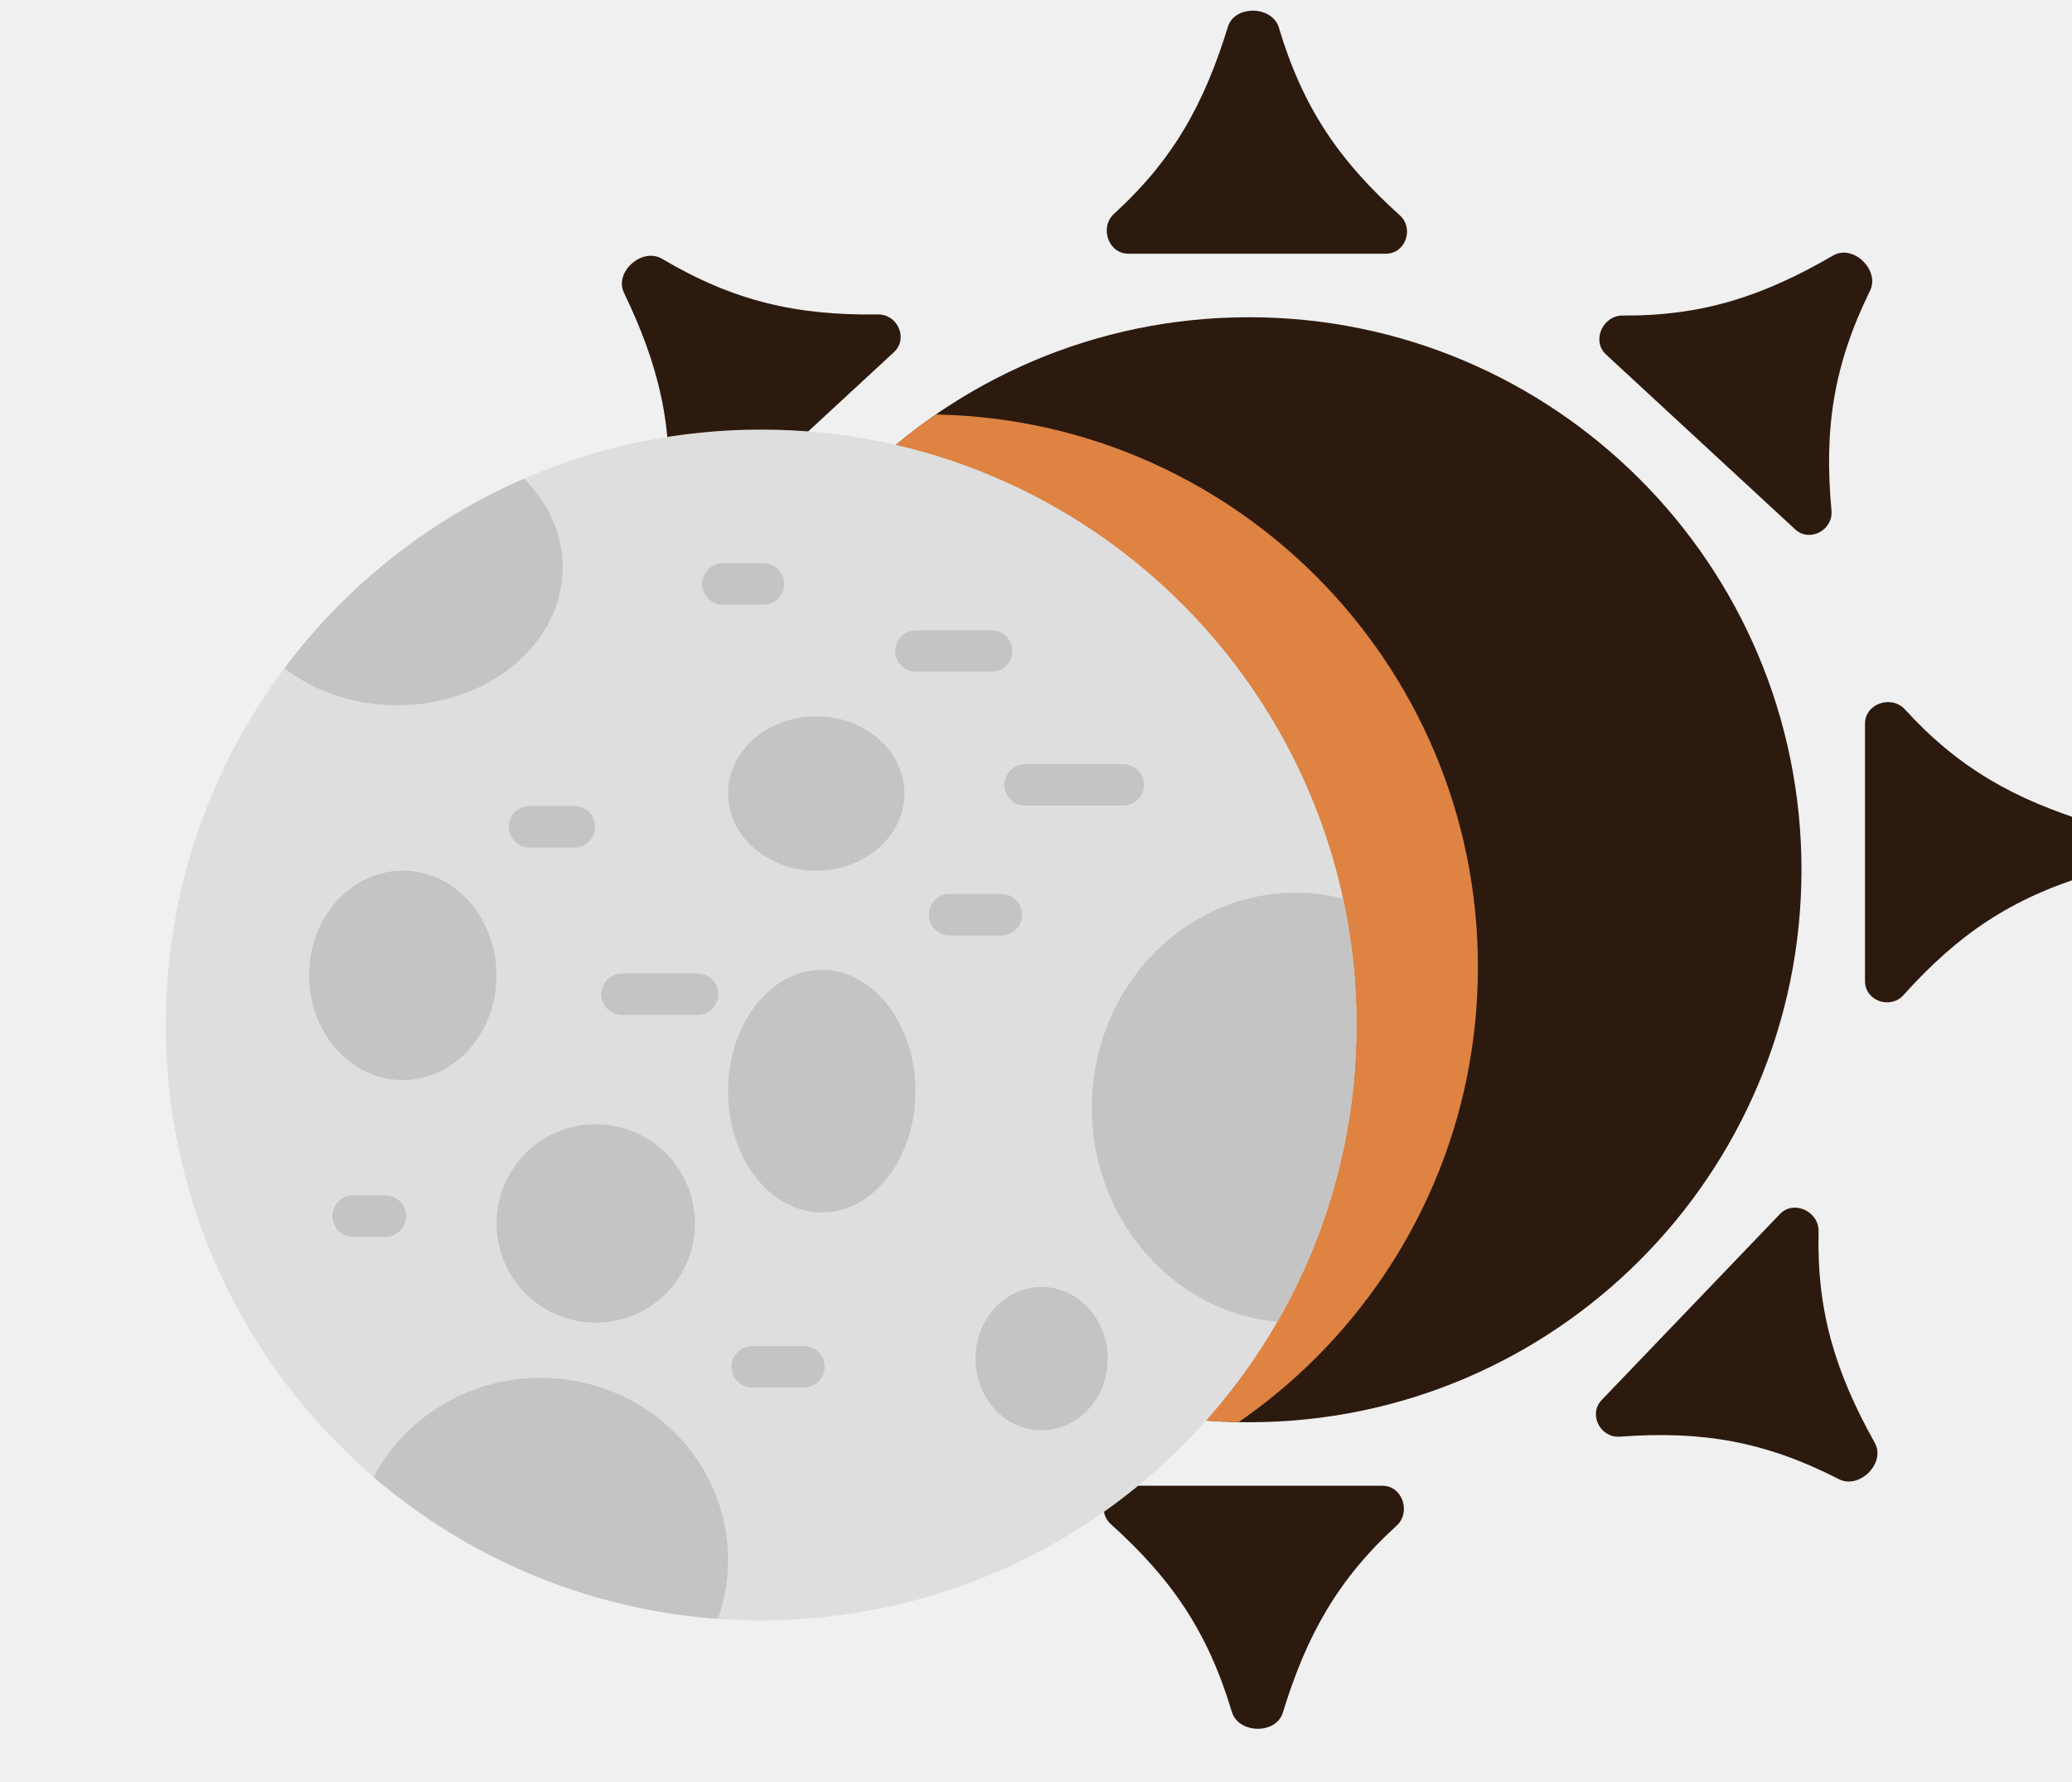
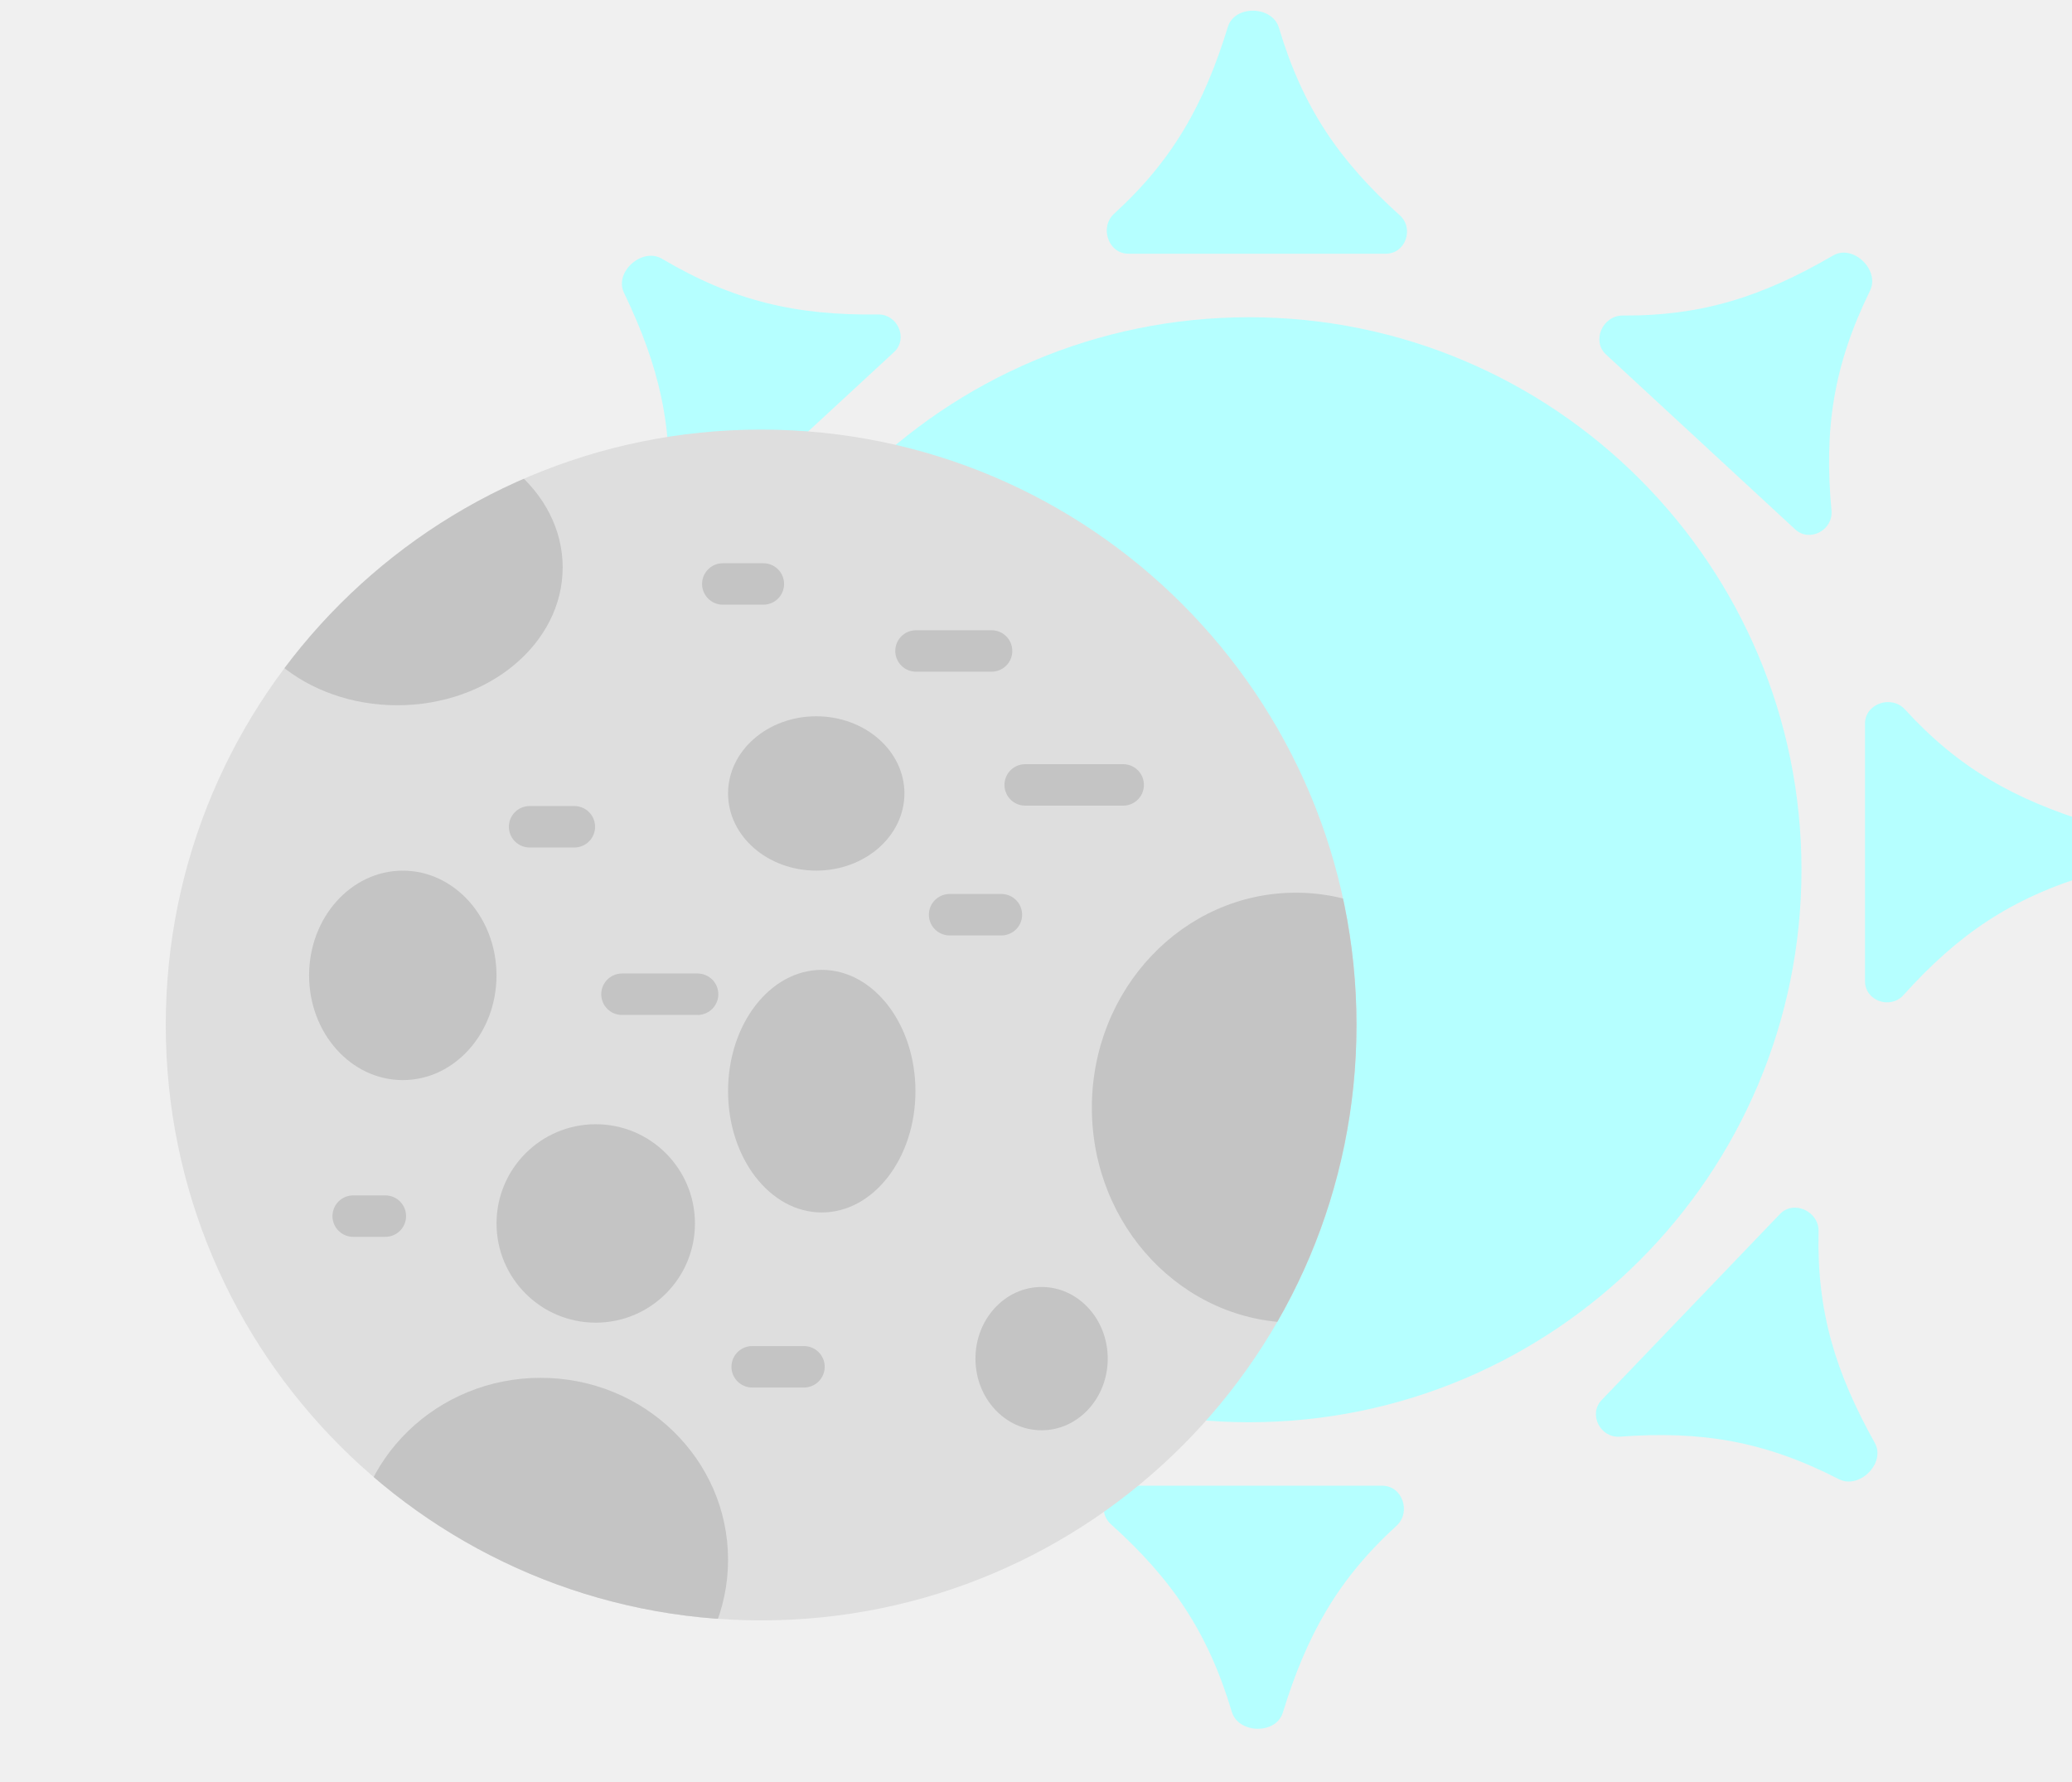
<svg xmlns="http://www.w3.org/2000/svg" width="50" height="43" viewBox="0 0 50 43" fill="none">
  <g clip-path="url(#clip0_1_32)">
-     <ellipse cx="30.14" cy="20.987" rx="13.332" ry="13.332" fill="#2D1A0F" />
+     <ellipse cx="30.14" cy="20.987" rx="13.332" ry="13.332" fill="#b5ffff" />
    <mask id="mask0_1_32" style="mask-type:alpha" maskUnits="userSpaceOnUse" x="16" y="7" width="28" height="28">
      <ellipse cx="30.14" cy="20.987" rx="13.332" ry="13.332" fill="#F6C244" />
    </mask>
    <g mask="url(#mask0_1_32)">
-       <ellipse cx="22.332" cy="23.332" rx="13.332" ry="13.332" fill="#DE8342" />
-     </g>
-     <path d="M33.443 6.122H27.227C26.744 6.122 26.528 5.483 26.885 5.157C28.307 3.859 29.056 2.516 29.631 0.646C29.794 0.115 30.702 0.135 30.861 0.667C31.437 2.594 32.308 3.871 33.778 5.194C34.131 5.512 33.918 6.122 33.443 6.122Z" fill="#2D1A0F" />
-     <path d="M27.144 35.851H33.359C33.843 35.851 34.058 36.49 33.701 36.816C32.279 38.114 31.53 39.458 30.956 41.327C30.793 41.858 29.884 41.839 29.725 41.306C29.149 39.38 28.278 38.103 26.808 36.78C26.455 36.462 26.669 35.851 27.144 35.851Z" fill="#2D1A0F" />
-     <path d="M38.651 33.782L42.952 29.295C43.286 28.946 43.896 29.232 43.885 29.715C43.838 31.64 44.289 33.111 45.242 34.819C45.512 35.304 44.869 35.946 44.375 35.693C42.586 34.775 41.061 34.521 39.089 34.667C38.615 34.702 38.322 34.125 38.651 33.782Z" fill="#2D1A0F" />
-     <path d="M17.237 29.235L21.538 33.722C21.872 34.071 21.56 34.669 21.078 34.637C19.157 34.508 17.668 34.897 15.921 35.776C15.425 36.025 14.811 35.355 15.085 34.872C16.078 33.124 16.397 31.611 16.335 29.634C16.32 29.16 16.909 28.892 17.237 29.235Z" fill="#2D1A0F" />
-     <path d="M43.319 12.773L38.755 8.554C38.4 8.226 38.675 7.611 39.158 7.614C41.084 7.626 42.546 7.148 44.236 6.165C44.717 5.885 45.371 6.516 45.126 7.015C44.241 8.821 44.014 10.35 44.196 12.319C44.239 12.793 43.668 13.096 43.319 12.773Z" fill="#2D1A0F" />
-     <path d="M21.573 8.497L17.009 12.716C16.654 13.045 16.062 12.722 16.103 12.24C16.266 10.322 15.905 8.827 15.057 7.064C14.816 6.563 15.497 5.961 15.975 6.244C17.706 7.268 19.212 7.614 21.19 7.588C21.665 7.582 21.922 8.175 21.573 8.497Z" fill="#2D1A0F" />
-     <path d="M45.005 23.676V17.461C45.005 16.977 45.643 16.762 45.969 17.119C47.268 18.541 48.611 19.29 50.48 19.864C51.012 20.027 50.992 20.936 50.459 21.095C48.533 21.671 47.256 22.542 45.933 24.012C45.615 24.365 45.005 24.151 45.005 23.676Z" fill="#2D1A0F" />
-     <path d="M15.122 17.378V23.593C15.122 24.077 14.483 24.292 14.157 23.935C12.859 22.513 11.516 21.764 9.646 21.19C9.115 21.026 9.135 20.118 9.667 19.959C11.594 19.383 12.871 18.512 14.194 17.042C14.512 16.689 15.122 16.902 15.122 17.378Z" fill="#2D1A0F" />
+ </g>
+     <path d="M33.443 6.122H27.227C26.744 6.122 26.528 5.483 26.885 5.157C28.307 3.859 29.056 2.516 29.631 0.646C29.794 0.115 30.702 0.135 30.861 0.667C31.437 2.594 32.308 3.871 33.778 5.194C34.131 5.512 33.918 6.122 33.443 6.122Z" fill="#b5ffff" />
+     <path d="M27.144 35.851H33.359C33.843 35.851 34.058 36.49 33.701 36.816C32.279 38.114 31.53 39.458 30.956 41.327C30.793 41.858 29.884 41.839 29.725 41.306C29.149 39.38 28.278 38.103 26.808 36.78C26.455 36.462 26.669 35.851 27.144 35.851Z" fill="#b5ffff" />
+     <path d="M38.651 33.782L42.952 29.295C43.286 28.946 43.896 29.232 43.885 29.715C43.838 31.64 44.289 33.111 45.242 34.819C45.512 35.304 44.869 35.946 44.375 35.693C42.586 34.775 41.061 34.521 39.089 34.667C38.615 34.702 38.322 34.125 38.651 33.782Z" fill="#b5ffff" />
+     <path d="M17.237 29.235L21.538 33.722C21.872 34.071 21.56 34.669 21.078 34.637C19.157 34.508 17.668 34.897 15.921 35.776C15.425 36.025 14.811 35.355 15.085 34.872C16.078 33.124 16.397 31.611 16.335 29.634C16.32 29.16 16.909 28.892 17.237 29.235Z" fill="#b5ffff" />
+     <path d="M43.319 12.773L38.755 8.554C38.4 8.226 38.675 7.611 39.158 7.614C41.084 7.626 42.546 7.148 44.236 6.165C44.717 5.885 45.371 6.516 45.126 7.015C44.241 8.821 44.014 10.35 44.196 12.319C44.239 12.793 43.668 13.096 43.319 12.773Z" fill="#b5ffff" />
+     <path d="M21.573 8.497L17.009 12.716C16.654 13.045 16.062 12.722 16.103 12.24C16.266 10.322 15.905 8.827 15.057 7.064C14.816 6.563 15.497 5.961 15.975 6.244C17.706 7.268 19.212 7.614 21.19 7.588C21.665 7.582 21.922 8.175 21.573 8.497Z" fill="#b5ffff" />
+     <path d="M45.005 23.676V17.461C45.005 16.977 45.643 16.762 45.969 17.119C47.268 18.541 48.611 19.29 50.48 19.864C51.012 20.027 50.992 20.936 50.459 21.095C48.533 21.671 47.256 22.542 45.933 24.012C45.615 24.365 45.005 24.151 45.005 23.676Z" fill="#b5ffff" />
+     <path d="M15.122 17.378V23.593C15.122 24.077 14.483 24.292 14.157 23.935C12.859 22.513 11.516 21.764 9.646 21.19C9.115 21.026 9.135 20.118 9.667 19.959C11.594 19.383 12.871 18.512 14.194 17.042C14.512 16.689 15.122 16.902 15.122 17.378Z" fill="#b5ffff" />
    <circle cx="18.367" cy="24.733" r="14.367" fill="#DEDEDE" />
    <ellipse cx="9.72" cy="23.536" rx="2.261" ry="2.527" fill="#C4C4C4" />
    <ellipse cx="19.83" cy="26.33" rx="2.261" ry="2.927" fill="#C4C4C4" />
    <circle cx="14.376" cy="29.522" r="2.394" fill="#C4C4C4" />
    <ellipse cx="25.135" cy="32.784" rx="1.596" ry="1.729" fill="#C4C4C4" />
    <path d="M12.78 19.95H13.86M17.442 14.091H18.421M22.104 15.708H23.928M24.739 18.94H27.104M22.915 22.072H24.165M15.009 23.991H16.834M8.523 29.345H9.299M18.151 32.981H19.401" stroke="#C4C4C4" stroke-linecap="round" stroke-linejoin="round" />
    <ellipse cx="19.697" cy="19.146" rx="2.128" ry="1.862" fill="#C4C4C4" />
    <mask id="mask1_1_32" style="mask-type:alpha" maskUnits="userSpaceOnUse" x="4" y="10" width="29" height="30">
      <circle cx="18.367" cy="24.733" r="14.367" fill="#E7E7E7" />
    </mask>
    <g mask="url(#mask1_1_32)">
      <ellipse cx="13.046" cy="37.637" rx="4.523" ry="4.39" fill="#C4C4C4" />
      <ellipse cx="9.587" cy="13.692" rx="3.991" ry="3.326" fill="#C4C4C4" />
      <ellipse cx="31.27" cy="26.729" rx="4.922" ry="5.188" fill="#C4C4C4" />
    </g>
  </g>
  <defs>
    <clipPath id="clip0_1_32">
      <rect width="50" height="42.347" fill="white" />
    </clipPath>
  </defs>
</svg>
